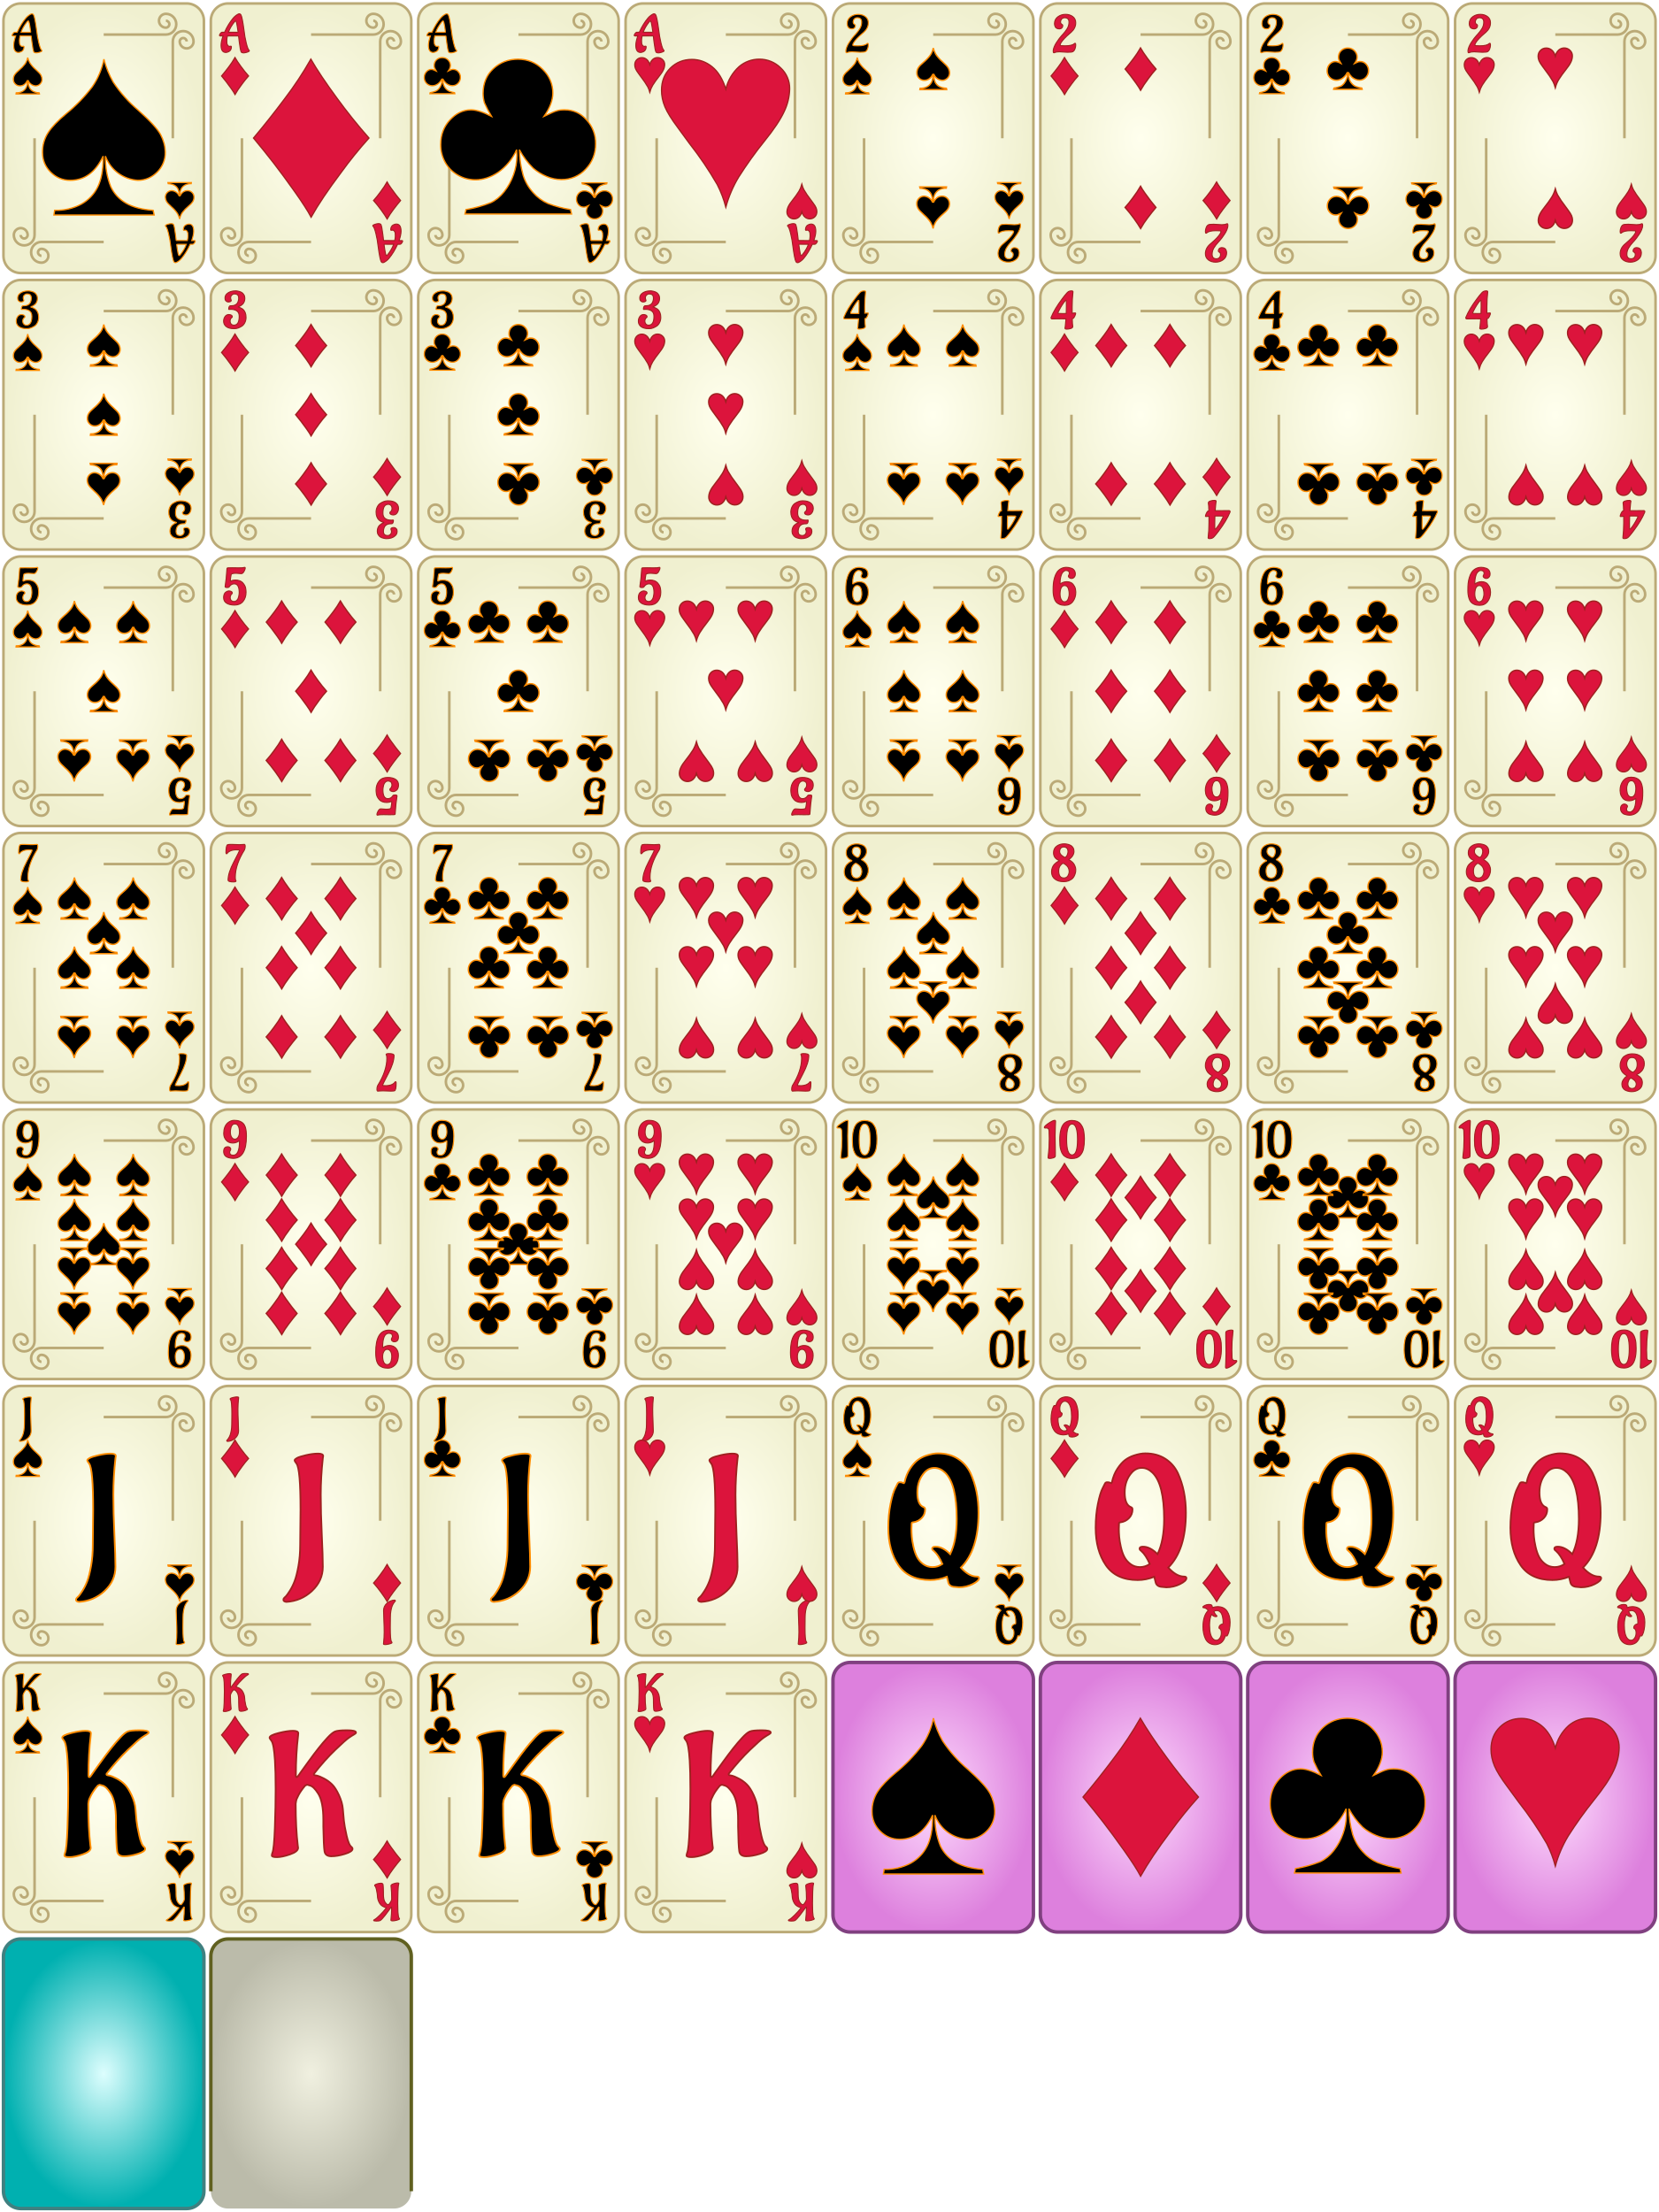
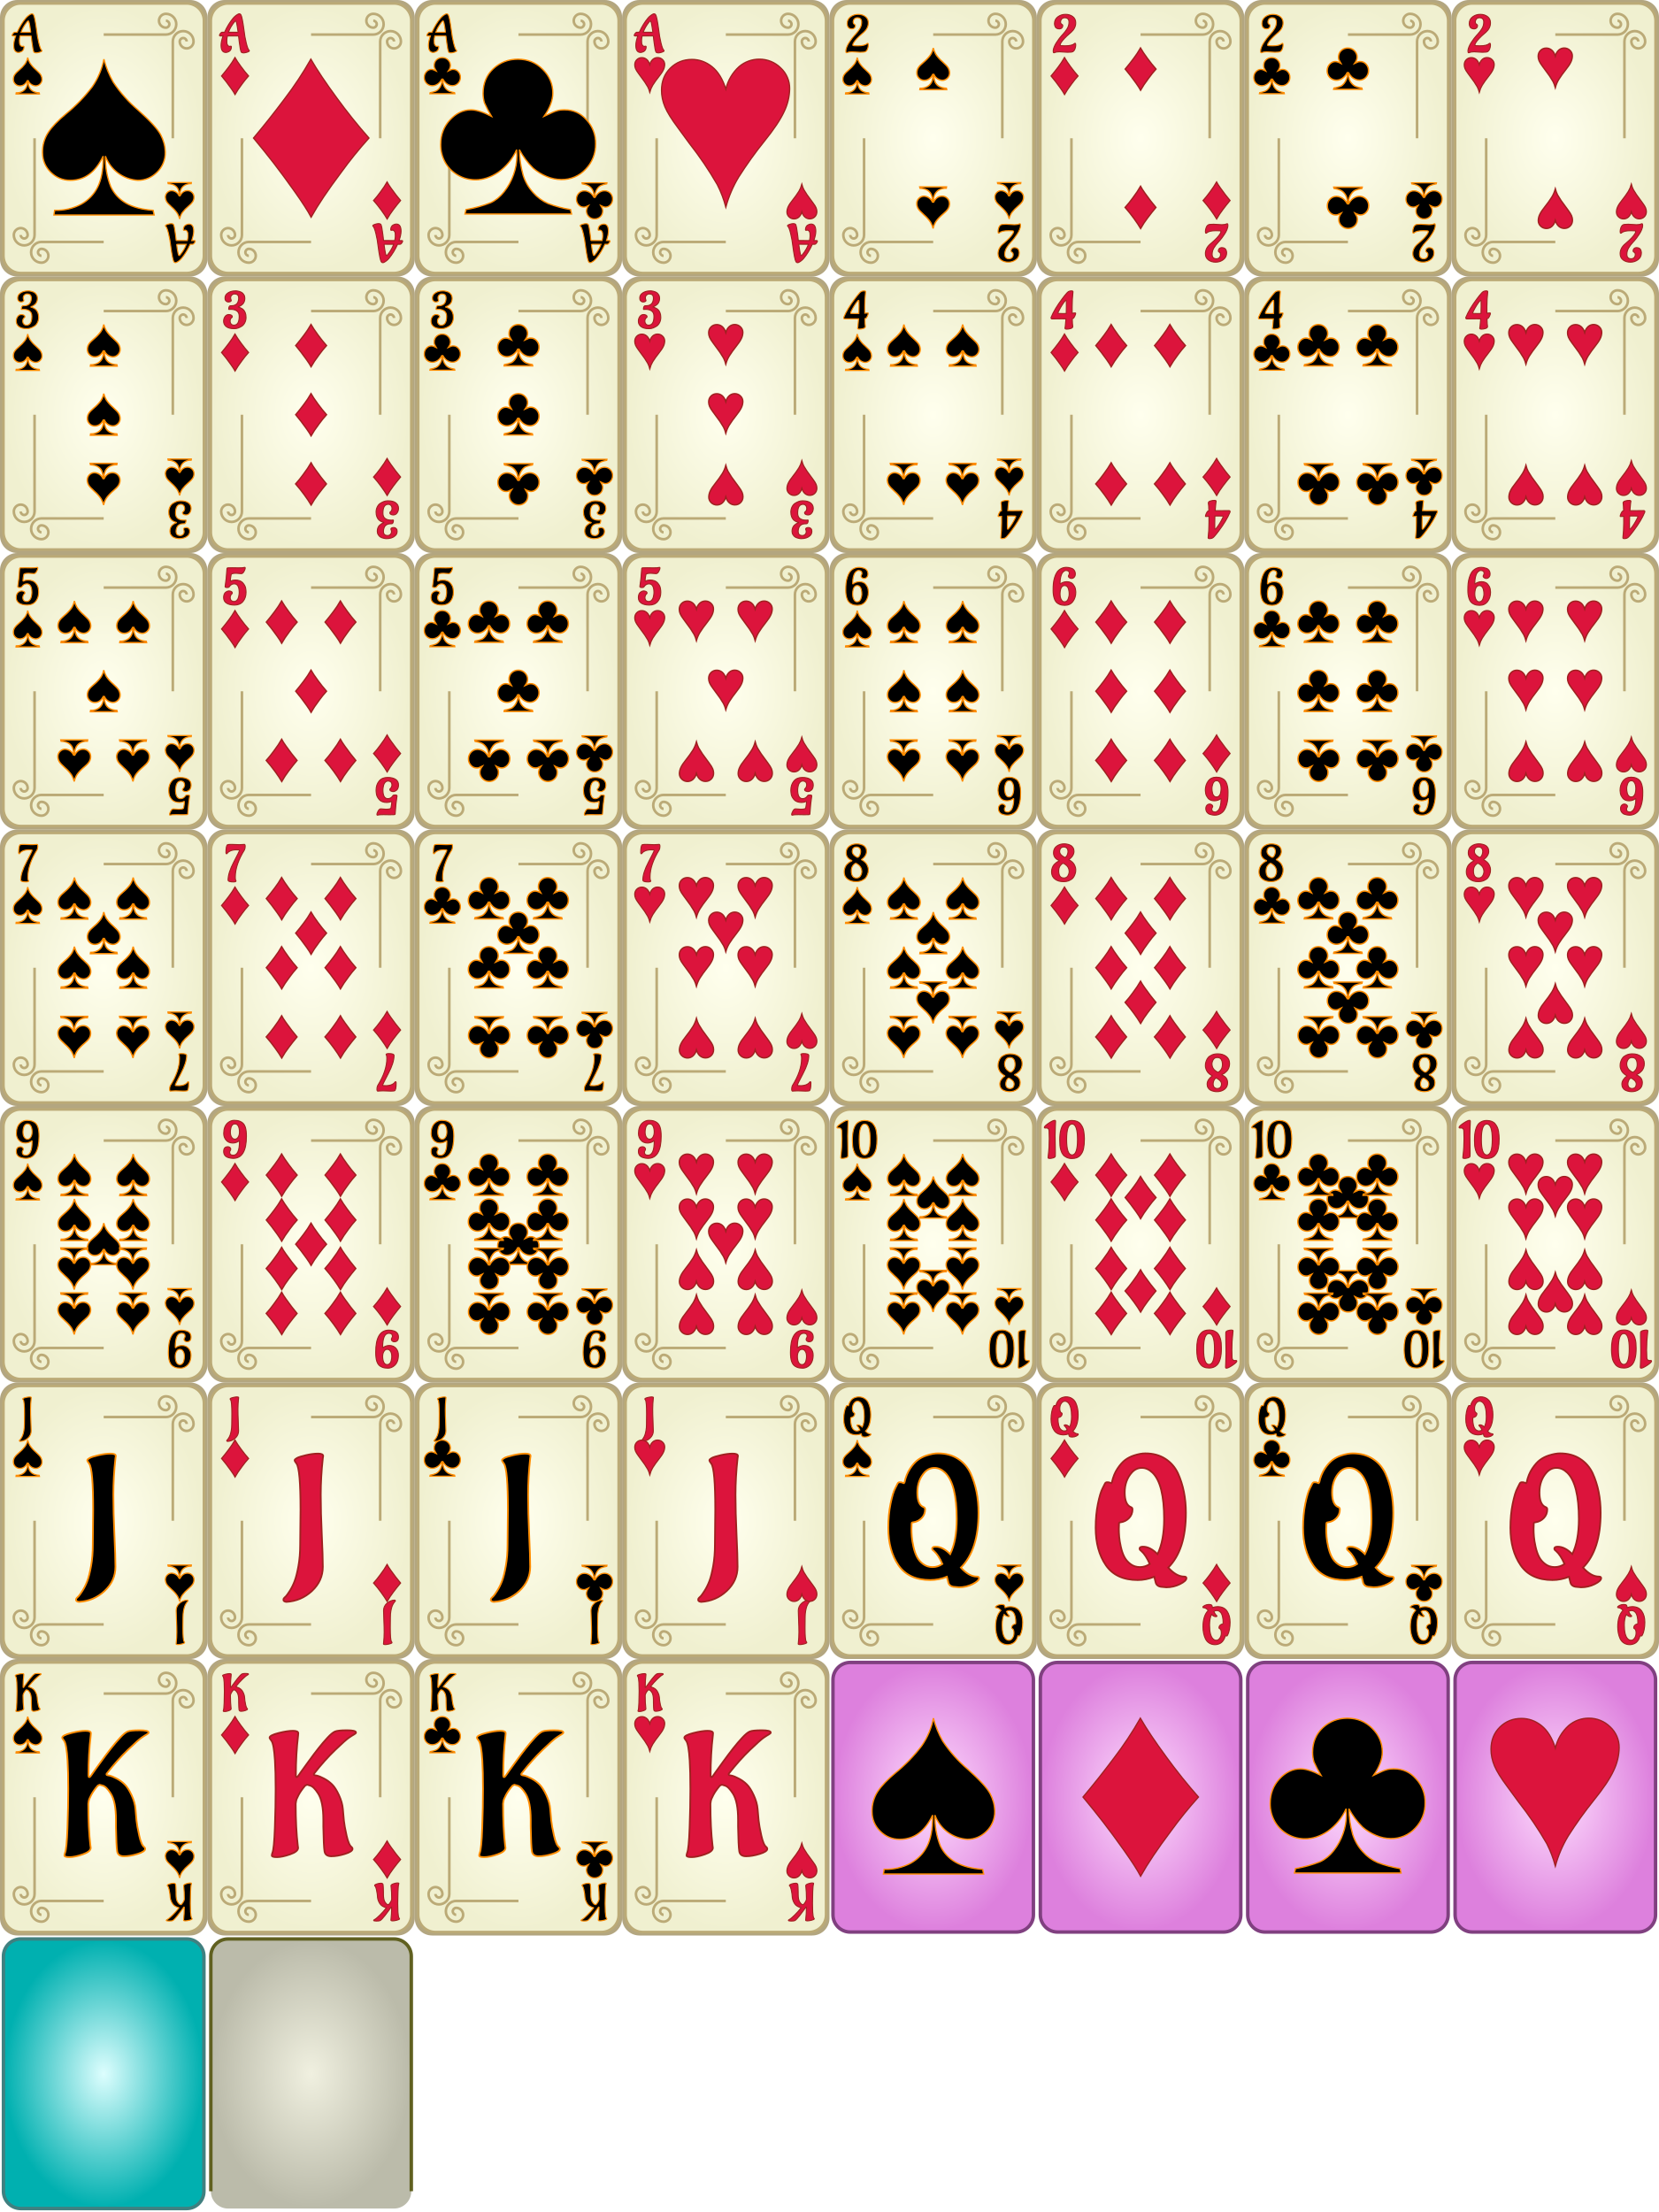
<svg xmlns="http://www.w3.org/2000/svg" width="480" height="640">
  <style>
    .club,.spade{fill:#000;stroke:#ff8c00}.diamond,.heart{fill:#dc143c;stroke:#a02020}.rank,.suit{transform:translate(8px,10px) scale(.15);stroke-width:2px}.suit{transform:translate(8px,22px) scale(.35)}.bottom{transform:rotate(180deg) translate(-60px,-80px)}.center-ace{transform:translate(30px,40px) scale(1.5);stroke-width:.5px}.center-jack{transform:translate(30px,40px) scale(.5);stroke-width:1px}.center-three,.center-two{stroke-width:2px}.center-two{transform:translate(30px,20px) scale(.4)}.center-three{transform:translate(30px,40px) scale(.4)}.center-six-left{transform:translate(21.5px,40px) scale(.4);stroke-width:2px}.center-six-right{transform:translate(38.5px,40px) scale(.4);stroke-width:2px}.center-seven,.center-ten{transform:translate(30px,30px) scale(.4);stroke-width:2px}.center-ten{transform:translate(30px,26.5px) scale(.4)}.four-left,.four-right{transform:translate(21.5px,20px) scale(.4);stroke-width:2px}.four-right{transform:translate(38.5px,20px) scale(.4)}.eight-left,.eight-right{transform:translate(21.5px,33px) scale(.4);stroke-width:2px}.eight-right{transform:translate(38.5px,33px) scale(.4)}
  </style>
  <defs>
    <g id="ranks">
      <path d="M19.81 62.802l2.2-.4q1 0 1 1.1 0 3.5-1.4 5.9-1.4 2.4-3.5 3.4-3.4 1.7-5.8 1.7-4.6 0-6.9-3.45-2.3-3.45-2.3-10.4t3.8-18.05h-5.8q-1.1 0-1.1-1.1t1.7-3.55q1.7-2.45 3.6-2.45h4.5q7.1-15.8 16.7-27.3 2.5-3 6.15-5.6 3.65-2.6 5.65-2.6 2 0 3 1.8 2.6 4.2 6.1 30.7 1.2 11.4 4.15 23.55t5.45 14.15q.6.4.6 1 0 1.5-4.25 2.8-4.25 1.3-6.5 1.3t-3.45-.55q-1.2-.55-1.5-1.15-1.8-3.9-3.6-18.6l-.6-4.7q-.4-4.7-.8-7.1l-.7-.5-20.9-.1q-1.2 5.1-1.2 8.9 0 3.8.25 5.55t1.65 3.75q1.4 2 3.8 2zm-2.5-27.3h.1q13.9 0 15.95.05 2.05.05 2.25-.15.2-.2.3-.5-1.7-12.3-2.7-16.75-1-4.45-2-4.45t-2.5 2q-7.9 9.9-11.4 19.8z" transform="translate(-30 -40)" id="rankA" />
      <path d="M27.874 73.112l-15.9-.9q-5.7 0-9.3 1.6-.7.3-1.2.3-1.3 0-1.3-3.35t1.9-8q1.9-4.65 4.6-8.65 5.7-8.7 9.9-13.2l1.9-2q5.5-5.9 8.85-11.6 3.35-5.7 3.35-12.4 0-6.3-4.9-8-1.1-.4-3.1-.45a9.387 9.387 0 00-.234-.003 8.683 8.683 0 00-3.566.753q-1.8.8-2.7 2-1.7 2.5-1.8 4.6-.2 3.6 1.6 4.8l.5.4q2.1.9 2.1 2.7v.1q0 2.7-1.6 4.25-1.6 1.55-3.2 1.75l-1.7.2q-3 0-5.05-1.1t-2.85-2.8q-1.5-3-1.5-6 0-8.5 6.45-13.3 6.45-4.8 14.75-4.8t14 4.3q5.7 4.3 5.7 12 0 10.4-8.9 18.3l-2 1.7q-13.4 11.4-17.6 18.6-1.5 2.5-1.5 4.2 0 1.1 1.95 1.35t7.55.25q14.1 0 18.3-4.6.5-.3 1-.3 1.2 0 1.2 3.4t-1.4 7.25q-1.4 3.85-4.1 5.45-1.9 1.2-10.2 1.2z" transform="translate(-22 -39)" id="rank2" />
      <path d="M10.704 35.848h-.2q-.7 0-.7-.5v-.2q.3-6.4 3.6-6.4h2q3.6 0 6.25-1.2t4.05-2.85q1.4-1.65 2.2-3.95 1.2-3.3 1.2-6.35t-.9-4.85q-.9-1.8-2.3-2.5-2.2-1.1-5-1.1t-5.1 2.1q-2.3 2.1-2.3 5.6 0 1.5.6 3t.6 1.8q0 1.5-1.7 2.25t-3.95.75q-2.25 0-3.95-1.5-1.7-1.5-2.05-2.95-.35-1.45-.35-2.95 0-4.9 3.4-8.2 6.1-5.8 17.2-5.8 2.3 0 5.75.85t5.75 2.2q2.3 1.35 4.2 4.35 1.9 3 1.9 6.85 0 3.85-1.25 6.8-1.25 2.95-3.05 4.65-3.8 3.5-6.7 4.2l-1.2.4q-.6.4-.6.75t.65.45q.65.1 1.6.35.95.25 3.45 1.5t4.4 3.15q1.9 1.9 3.45 5.55 1.55 3.65 1.55 9.2 0 5.55-2.4 10.2-2.4 4.65-5.9 6.75-7.1 4.4-12.6 4.6l-2.4.1q-9.5 0-14.7-3.95-5.2-3.95-5.2-10.45 0-5 2.75-8.9 2.75-3.9 7.35-3.9 2.5 0 4.55 1.1t2.05 3.2q0 1.1-.9 1.5-1.5.9-2.3 2.55-.8 1.65-.9 2.85l-.1 1.2q0 3.6 2 5.85 2 2.25 5.2 2.25 10.4 0 10.4-17.1 0-7.1-4.4-10.3-4.4-3.2-11.5-3.2h-1.2l-2.3.2z" transform="translate(-22 -39)" id="rank3" />
      <path d="M28.808 54.01l-8.6-.1-18 .2q-2.2 0-2.2-2l.2-1.1q6.4-15.8 21.5-35.9 4.8-6.5 8.9-11l1.3-1.3q2.6-2.7 7.7-2.7 2.7 0 2.7 1.6-1.6 14.1-1.6 28.7v12.7q1.3-.1 2.8-.2l2.3-.2h.9a.614.614 0 01.8.5q0 1.7-1.7 5.5t-3.5 4.6l-1.4.3q.2 11.3 1 15.2 0 2.6-3.95 3.8-3.95 1.2-7.5 1.2t-3.55-1.6q0-.2.6-4t1.3-14.2zm-14.7-10.4l8.3.2q4.4 0 6.9-.1.3-8.2.3-14.4l-.1-9.8q0-1.3-.7-1.3l-1.2.6q-3.1 3.4-6.55 8.9-3.45 5.5-5.35 9.4l-1.9 3.8q-.4.9-.4 1.8t.7.9z" transform="translate(-26 -39)" id="rank4" />
      <path d="M34.118 12.109l-9.9-.7q-9.3 0-9.7 2.5-1.4 6.6-1.6 11.7 0 1 .7 1 .2 0 .6-.2 3.6-1.9 8.3-1.9 4.7 0 8.45 1.4 3.75 1.4 5.85 3.8 2.1 2.4 3.55 4.85 1.45 2.45 2.05 5.45.8 4.8.8 8 0 10.6-5.75 17.65-5.75 7.05-16.35 7.05h-.3q-9.3 0-15.05-3.6t-5.75-10.9q0-3.5 1.05-6.1 1.05-2.6 2.55-3.8 3.1-2.5 5.6-2.7l1-.1q2.3 0 4.4 1.05 2.1 1.05 2.1 3.15 0 .8-1.1 1.65-1.1.85-1.9 2.5-.8 1.65-.9 2.75l-.2 1.2q0 2.7.9 4.55.9 1.85 2.3 2.45 2.3 1.1 3.9 1.1 3.5 0 5.85-2.35 2.35-2.35 3.25-5.95 1.3-5.6 1.3-8.7 0-17.1-9.6-17.1-5.9 0-9.5 5.4-.5 1.7-4.3 1.7t-3.8-1.6v-.4q2.2-12.9 3.6-34.8.3-.9 1.4-1.1 4.1-.2 9.2-.2l11.5.2q9.2 0 11.1-.8.4-.2.9-.2 1 0 1 1 0 2.8-2.35 6.95t-5.15 4.15z" transform="translate(-22 -39)" id="rank5" />
      <path d="M22.506 73.205q-5.8 0-10.05-1.8-4.25-1.8-6.6-4.55-2.35-2.75-3.65-6.95-2.2-6.8-2.2-15.15 0-8.35.55-13.75t2.3-11.3q1.75-5.9 4.5-10.1 2.75-4.2 7.55-6.9t11.1-2.7q4 0 9.4 1.8 3.2 1.1 5.3 4 2.1 2.9 2.1 7.2 0 2.8-1.2 4.7-2.3 3.7-6.2 3.7-2.2 0-4.05-1.4-1.85-1.4-1.85-2.75t.9-2.65q.9-1.3.9-3 0-5.6-6.5-5.6-.5 0-1.25.1t-2.75 1.45q-2 1.35-3.5 3.7t-2.75 7.55q-1.25 5.2-1.25 12.4.1.8.6.8.1 0 .5-.2 1.2-1.4 4.7-2.75t7.3-1.35q3.8 0 7 1.3t4.95 3.5q1.75 2.2 2.95 4.45 1.2 2.25 1.7 4.75.7 4.3.7 6 0 10.7-5.55 18.1-5.55 7.4-15.65 7.4zm7.35-30.85q-.75-3.15-2.75-5.2-2-2.05-4.95-2.05t-4.95 2.05q-2 2.05-2.8 5.15-1.1 4.9-1.1 8.4t.6 6.75q.6 3.25 2.7 6.15 2.1 2.9 5.1 2.9 3 0 4.85-1.75 1.85-1.75 2.75-4.45 1.7-5.1 1.7-8.1t-.2-4.85q-.2-1.85-.95-5z" transform="translate(-22 -39)" id="rank6" />
      <path d="M11.06.1l15.2.5q5.2 0 8.5-.4l1.1-.2q1.7 0 1.7 3.8t-1.3 6.7Q18.46 39 18.46 63.2q0 4.7.75 6 .75 1.3.75 1.4 0 1.8-5.5 1.8-9.8 0-9.8-3.7 0-13.8 10.95-34.6t10.95-22.4q0-.8-.8-1-3.4-.2-6.05-.2t-5.95.65q-3.3.65-5.2 1.65-3.8 1.9-4.8 3.4l-.5.7q-.7 1.2-1.5 1.2-1.2 0-1.2-1.8 0-15 3.4-15.7 2-.5 7.1-.5z" transform="translate(-18 -38)" id="rank7" />
      <path d="M12.92 33.908l1.4-.7q.6-.2.6-.6l-.5-.6q-10.6-4.4-10.6-14.8 0-8.2 6.05-12.7t14.45-4.5q3.6 0 7.2.95t5.9 2.35q2.3 1.4 4.05 4.25t1.75 7.05q0 4.2-2.6 8.3-2.6 4.1-6.6 6.7-.8.4-.8.65t.6.75q1.6.6 4.15 2.55 2.55 1.95 4.2 4 1.65 2.05 3.05 5.55t1.4 6.2q0 2.7-.2 4.5-.2 1.8-1.5 5.5t-3.6 6.45q-2.3 2.75-7.1 4.95t-11.4 2.2q-9.9 0-16.35-4.95-6.45-4.95-6.45-13.95 0-4.3 1.45-8.05 1.45-3.75 3.55-6.05 4.1-4.4 7.9-6zm21.1 19q-.5-8.5-7.5-13.2-3.2-2.2-3.95-2.2t-1.6.45q-.85.45-2.1 1.6-1.25 1.15-2.35 2.75-2.8 3.8-2.8 10.5 0 3.2 1 6.6 2.1 6.5 8.9 6.5 5.4 0 7.9-4.2t2.5-8.8zm-7-27.2q2.5-1.7 3.6-5.1 1.1-3.4 1.1-5.7 0-2.3-.75-4.25-.75-1.95-1.85-2.75-2.1-1.8-4.85-1.9a13.578 13.578 0 00-.493-.009 9.111 9.111 0 00-4.207.909q-1.95 1-2.75 2.6-1.3 2.6-1.3 5.1 0 4.4 4.3 7.95t6.2 3.55q.5 0 1-.4z" transform="translate(-25 -39)" id="rank8" />
      <path d="M18.44 67.314h.1q12.1 0 12.1-27.1-.1-.8-.6-.8-.1 0-.5.2-1.2 1.4-4.7 2.75t-7.1 1.35q-8.1 0-12.8-5.45-4.7-5.45-4.7-12.95 0-13.6 7.7-20.4 5.8-4.9 12.35-4.9t10.85 1.7q4.3 1.7 6.75 4.35 2.45 2.65 3.85 6.85 2.2 6.7 2.2 17.7 0 42.7-25.5 42.7-4.3 0-9-1.4-9.3-2.8-9.3-11.9 0-9.1 8.2-9.1 2.1 0 3.75 1.45t1.65 2.95q0 1.5-1.05 3.2-1.05 1.7-1.05 2.7 0 6.1 6.8 6.1zm-4.8-38.75q.7 2.95 2.8 5.35 2.1 2.4 5.35 2.4 3.25 0 5.35-2.6 3.5-4.2 3.5-11.5 0-3.4-.9-7.4-2-8-8-8-2.9 0-4.9 2.05-2 2.05-2.7 5.15-1.2 4.8-1.2 8.2 0 3.4.7 6.35z" transform="translate(-22 -39)" id="rank9" />
      <path d="M68.9 67.85q-2.5 2.75-6.4 4.25-3.9 1.5-9.45 1.5-5.55 0-10.05-2.15-4.5-2.15-6.95-5.4-2.45-3.25-3.95-8.15t-1.9-9.3q-.4-4.4-.4-10.35 0-5.95.5-10.95.5-5 2-10.25t4.05-8.75q2.55-3.5 6.95-5.75T53.35.3Q59 .3 63.1 2t6.6 4.85q2.5 3.15 4.1 6.55 1.6 3.4 2.3 8 1.2 7.8 1.2 13.95 0 6.15-.35 10.15t-1.2 8.45q-.85 4.45-2.6 7.8-1.75 3.35-4.25 6.1zM20.8 29.8l.5 32.9q0 4.8-.1 6.1-.1 2.4-4 3.55t-6.9 1.15q-3 0-3-1.5a87.278 87.278 0 01.5-5.4q1.8-14.4 1.8-31.5l-.4-15.3q-.6-5.2-5.5-5.2l-2 .2Q0 14.8 0 13.7q0-2.5 8.35-8.1T20.1 0q1.6 0 1.6 2.05t-.45 10.65q-.45 8.6-.45 17.1zm43.3 7.15Q64.1 7.1 53.55 7.1T43 36.95Q43 66.8 53.55 66.8T64.1 36.95z" transform="translate(-39 -39)" id="rankT" />
      <path d="M9.702 52.948l.2-20.2q0-23.7-2.3-26.8-1.1-1.4-1.1-1.95t1.35-1.3q1.35-.75 5.25-1.65 3.9-.9 6.9-.9 3 0 3 1.4l-.2 1.3q-1.2 10.8-1.2 21.1t.6 23q.6 12.7.6 18.7 0 8.1-6.25 13.95t-14.85 6.35q-1.7-.2-1.7-1.2 0-.7.45-1.1.45-.4 1.05-1 .6-.6 2.2-3.1t2.8-5.65q1.2-3.15 2.2-8.75 1-5.6 1-12.2z" transform="translate(-16 -39)" id="rankJ" />
      <path d="M9.029 17.307l.4-.6q1-4.6 3.25-7.95 2.25-3.35 4.5-5t5.05-2.55q3.7-1.2 6.5-1.2 6.7 0 11.55 3.1 4.85 3.1 7.35 8.4 4.6 10.1 4.6 22.9 0 21.5-10.2 31.7 4.7 5.2 9.2 5.2 1.3 0 1.3.9 0 1.6-3.7 3.45t-7.9 1.85l-3.2-.3q-1.3-.2-2.1-.95t-1-2.05l-.7-2.8q-4.7 1.9-9.6 1.9-12.5 0-18.4-8.55-5.9-8.55-5.9-21.65 0-7.6 1.3-13.95t2.7-8.95l1.3-2.6q.4-.9 1.3-.9t1.35.15q.45.15.7.3.25.15.35.15zm17.5 39.3l-.8-.7q-.3-.4-.3-.8 0-1.1 2-1.1 4.1 0 8.4 4.3 3.8-7.8 3.8-20.3 0-20.2-6.7-26.8-2.9-2.8-6.2-2.8-3.3 0-5.7 2.6-4.2 4.6-4.2 11.65 0 7.05 3.6 8.45.9.3.9 1.3 0 3-2 5.05t-4.9 2.45q-.9 0-.9.7-.1 1.1-.1 3.15t.2 4.5q.2 2.45.95 5.8.75 3.35 2 5.8 1.25 2.45 3.6 4.2t5.45 1.75q3.1 0 5.7-1.8-2.3-5.2-4.8-7.4z" transform="translate(-26 -39)" id="rankQ" />
      <path d="M31.1 56.049v-4q0-10.5-3-15.2-2.6-4.1-4.7-4.6-1.6-.5-1.7-.5l-1.1.5q-2.4 2.8-3.8 5.4-1.4 2.6-1.5 3.8l-.2 1.3q0 14.1 1.2 24.1.2 1.2.2 1.4 0 2.2-4.65 3.8-4.65 1.6-7.6 1.6-2.95 0-2.95-.9 0-.6.3-1.5 1-2.2 1.45-14.55.45-12.35.45-22.5t-.4-16.45q-.6-9.5-2-11.4-1.1-1.4-1.1-1.8 0-1.4 5.15-2.7 5.15-1.3 8.3-1.3 3.15 0 3.15 1.4l-.1 1.3q-1.3 10.8-1.3 23.1 0 1 .45 1t1.05-.9q.6-.9 1.75-2.5t4.2-5.8q3.05-4.2 5.65-7.5 2.6-3.3 5.25-6.15 2.65-2.85 4.35-3.55 1.7-.7 6.9-.7t5.2 1.3q0 .5-1.1 1.1-1.1.6-3 1.9-1.9 1.3-7.95 7.1-6.05 5.8-12.15 13.6-.2.2-.2.55 0 .35.55.45.55.1 1.55.3 1 .2 3.65 1.55t4.75 3.4q2.1 2.05 4.05 6.3 1.95 4.25 2.25 8 .3 3.75.6 6.75t1.55 8.6q1.25 5.6 2.95 6.7.5.4.5 1 0 1.6-4.4 2.95t-7.85 1.35q-3.45 0-3.95-2.8-.5-3-.7-14.3z" transform="translate(-24 -39)" id="rankK" />
    </g>
    <g id="suits">
      <path d="M22.119 0q3.516 6.104 9.985 14.917A212.191 212.191 0 0044.531 30.42 161.303 161.303 0 0033.74 43.774q-7.47 9.937-11.523 17.164-1.807-3.467-6.323-9.839-4.517-6.372-8.13-11.036Q4.15 35.4 0 30.42a331.124 331.124 0 0011.987-15.112A134.449 134.449 0 0022.119 0z" transform="matrix(.5 0 0 .5 -11.1 -15.25)" id="suitD" />
      <path d="M50.102 58.011l.391 1.709H9.38l.39-1.709a47.785 47.785 0 009.497-2.637q2.906-1.318 5.225-4.248a22.815 22.815 0 003.613-6.568 21.788 21.788 0 001.294-7.348l-.098-2.295a20.881 20.881 0 01-7.128 8.74q-4.346 2.881-8.692 2.881-3.76 0-6.909-1.855-3.149-1.856-4.858-4.932a13.836 13.836 0 01-1.709-6.836q0-5.615 3.564-9.473 3.565-3.857 8.106-3.906 3.027 0 7.91 2.49a48.144 48.144 0 01-2.686-5.127 12.787 12.787 0 01-.537-3.662q0-5.908 3.955-9.57T29.79.003q5.664 0 9.57 3.906 3.906 3.906 3.906 9.131 0 4.199-3.369 8.984 4.102-1.953 4.883-2.099 1.074-.391 2.979-.391 5.126 0 8.447 3.809a12.988 12.988 0 013.564 9.375 13.606 13.606 0 01-3.808 9.692 12.504 12.504 0 01-9.473 4.028 14.589 14.589 0 01-5.615-1.196q-2.881-1.196-5.2-3.198a28.936 28.936 0 01-5.298-7.129 38.353 38.353 0 001.44 9.888 17.949 17.949 0 003.858 6.665 16.329 16.329 0 005.761 4.223 44.247 44.247 0 008.667 2.32z" transform="matrix(.5 0 0 .5 -15 -15.25)" id="suitC" />
      <path d="M10.7 32.423l-4.394-6.006q-3.662-4.883-4.981-8.033Q.007 15.235.007 12.012q0-5.224 3.393-8.569Q6.794.098 11.726.098q4.248 0 7.739 2.784 3.491 2.783 5.347 8.642a16.854 16.854 0 015.127-8.667A11.9 11.9 0 0137.702.001a11.545 11.545 0 018.228 3.32 10.76 10.76 0 013.491 8.105 21.044 21.044 0 01-2.148 8.838q-2.149 4.639-7.569 11.328a153.892 153.892 0 00-9.985 13.941 45.872 45.872 0 00-4.907 11.499 43.495 43.495 0 00-3.296-8.643A134.149 134.149 0 0010.7 32.423z" transform="matrix(.5 0 0 .5 -12.4 -15.25)" id="suitH" />
      <path d="M42.678 58.301l.391 1.806H4.397l.293-1.806a20.59 20.59 0 0010.254-2.368q4.199-2.369 6.323-6.568 2.124-4.199 2.124-11.279v-.684q-4.394 9.327-12.695 9.327-4.346 0-7.52-3.125Q.003 40.479.003 35.986a13.682 13.682 0 012.172-7.666Q4.348 25 9.182 20.996a61.076 61.076 0 0010.01-10.351A28.006 28.006 0 0023.684 0a36.261 36.261 0 003.565 8.813 52.216 52.216 0 009.716 10.914q6.885 6.152 8.594 9.375 1.709 3.222 1.807 6.689a10.515 10.515 0 01-3.174 7.813q-3.174 3.125-7.422 3.125a14.285 14.285 0 01-12.5-9.327 29.748 29.748 0 002.075 11.817q1.929 4.052 5.909 6.347 3.979 2.295 10.424 2.735z" transform="matrix(.5 0 0 .5 -11.8 -15.25)" id="suitS" />
    </g>
    <g id="cards">
      <g id="background">
        <radialGradient id="bgCardGradient">
          <stop offset="0%" stop-color="#ffe" />
          <stop offset="99%" stop-color="#f0f0d0" />
        </radialGradient>
        <radialGradient id="bgCellGradient">
          <stop offset="0%" stop-color="#ddfefe" />
          <stop offset="99%" stop-color="#00b0b0" />
        </radialGradient>
        <radialGradient id="bgBaseGradient">
          <stop offset="0%" stop-color="#feddfe" />
          <stop offset="99%" stop-color="#dd80dd" />
        </radialGradient>
        <radialGradient id="bgPileGradient">
          <stop offset="0%" stop-color="#f0f0e0" />
          <stop offset="99%" stop-color="#bba" />
        </radialGradient>
        <g id="bgCard" stroke-width=".75" stroke="#ba7">
+           <rect x="0" y="0" width="60" height="80" rx="5" fill="#985" fill-opacity="0.75" stroke="none" />
          <rect x="1" y="1" width="58" height="78" rx="5" fill="url(#bgCardGradient)" />
          <path d="M30 10h18a3 3 180 100-6 2 2 180 100 4 1 1 180 100-2m2 34V12a3 3 180 016 0 2 2 180 11-4 0 1 1 180 012 0" id="bgLine" fill="none" />
          <use href="#bgLine" transform="rotate(180 30 40)" />
        </g>
        <rect x="1" y="1" width="58" height="78" rx="5" fill="url(#bgCellGradient)" stroke="#408080" id="bgCell" />
        <rect x="1" y="1" width="58" height="78" rx="5" fill="url(#bgBaseGradient)" stroke="#804080" id="bgBase" />
        <g id="bgPile">
          <rect x="1" y="1" width="58" height="78" rx="5" fill="url(#bgPileGradient)" />
          <path d="M1 74V6a5 5 90 015-5h48a5 5 90 015 5v68" stroke="#606020" fill="none" />
        </g>
      </g>
      <g id="cardAC">
        <use href="#bgCard" />
        <use href="#suitC" class="center-ace" />
        <g id="cardACTop">
          <use href="#rankA" class="rank" />
          <use href="#suitC" class="suit" />
        </g>
        <use href="#cardACTop" class="bottom" />
      </g>
      <g id="cardAD">
        <use href="#bgCard" />
        <use href="#suitD" class="center-ace" />
        <g id="cardADTop">
          <use href="#rankA" class="rank" />
          <use href="#suitD" class="suit" />
        </g>
        <use href="#cardADTop" class="bottom" />
      </g>
      <g id="cardAH">
        <use href="#bgCard" />
        <use href="#suitH" class="center-ace" />
        <g id="cardAHTop">
          <use href="#rankA" class="rank" />
          <use href="#suitH" class="suit" />
        </g>
        <use href="#cardAHTop" class="bottom" />
      </g>
      <g id="cardAS">
        <use href="#bgCard" />
        <use href="#suitS" class="center-ace" />
        <g id="cardASTop">
          <use href="#rankA" class="rank" />
          <use href="#suitS" class="suit" />
        </g>
        <use href="#cardASTop" class="bottom" />
      </g>
      <g id="card2C">
        <use href="#bgCard" />
        <g id="card2CTop">
          <use href="#suitC" class="center-two" />
          <use href="#rank2" class="rank" />
          <use href="#suitC" class="suit" />
        </g>
        <use href="#card2CTop" class="bottom" />
      </g>
      <g id="card2D">
        <use href="#bgCard" />
        <g id="card2DTop">
          <use href="#suitD" class="center-two" />
          <use href="#rank2" class="rank" />
          <use href="#suitD" class="suit" />
        </g>
        <use href="#card2DTop" class="bottom" />
      </g>
      <g id="card2S">
        <use href="#bgCard" />
        <g id="card2STop">
          <use href="#suitS" class="center-two" />
          <use href="#rank2" class="rank" />
          <use href="#suitS" class="suit" />
        </g>
        <use href="#card2STop" class="bottom" />
      </g>
      <g id="card2H">
        <use href="#bgCard" />
        <g id="card2HTop">
          <use href="#suitH" class="center-two" />
          <use href="#rank2" class="rank" />
          <use href="#suitH" class="suit" />
        </g>
        <use href="#card2HTop" class="bottom" />
      </g>
      <g id="card3C">
        <use href="#bgCard" />
        <use href="#suitC" class="center-three" />
        <g id="card3CTop">
          <use href="#suitC" class="center-two" />
          <use href="#rank3" class="rank" />
          <use href="#suitC" class="suit" />
        </g>
        <use href="#card3CTop" class="bottom" />
      </g>
      <g id="card3D">
        <use href="#bgCard" />
        <use href="#suitD" class="center-three" />
        <g id="card3DTop">
          <use href="#suitD" class="center-two" />
          <use href="#rank3" class="rank" />
          <use href="#suitD" class="suit" />
        </g>
        <use href="#card3DTop" class="bottom" />
      </g>
      <g id="card3S">
        <use href="#bgCard" />
        <use href="#suitS" class="center-three" />
        <g id="card3STop">
          <use href="#suitS" class="center-two" />
          <use href="#rank3" class="rank" />
          <use href="#suitS" class="suit" />
        </g>
        <use href="#card3STop" class="bottom" />
      </g>
      <g id="card3H">
        <use href="#bgCard" />
        <use href="#suitH" class="center-three" />
        <g id="card3HTop">
          <use href="#suitH" class="center-two" />
          <use href="#rank3" class="rank" />
          <use href="#suitH" class="suit" />
        </g>
        <use href="#card3HTop" class="bottom" />
      </g>
      <g id="card4C">
        <use href="#bgCard" />
        <g id="card4CTop">
          <use href="#suitC" class="four-left" />
          <use href="#suitC" class="four-right" />
          <use href="#rank4" class="rank" />
          <use href="#suitC" class="suit" />
        </g>
        <use href="#card4CTop" class="bottom" />
      </g>
      <g id="card4D">
        <use href="#bgCard" />
        <g id="card4DTop">
          <use href="#suitD" class="four-left" />
          <use href="#suitD" class="four-right" />
          <use href="#rank4" class="rank" />
          <use href="#suitD" class="suit" />
        </g>
        <use href="#card4DTop" class="bottom" />
      </g>
      <g id="card4S">
        <use href="#bgCard" />
        <g id="card4STop">
          <use href="#suitS" class="four-left" />
          <use href="#suitS" class="four-right" />
          <use href="#rank4" class="rank" />
          <use href="#suitS" class="suit" />
        </g>
        <use href="#card4STop" class="bottom" />
      </g>
      <g id="card4H">
        <use href="#bgCard" />
        <g id="card4HTop">
          <use href="#suitH" class="four-left" />
          <use href="#suitH" class="four-right" />
          <use href="#rank4" class="rank" />
          <use href="#suitH" class="suit" />
        </g>
        <use href="#card4HTop" class="bottom" />
      </g>
      <g id="card5C">
        <use href="#bgCard" />
        <use href="#suitC" class="center-three" />
        <g id="card5CTop">
          <use href="#suitC" class="four-left" />
          <use href="#suitC" class="four-right" />
          <use href="#rank5" class="rank" />
          <use href="#suitC" class="suit" />
        </g>
        <use href="#card5CTop" class="bottom" />
      </g>
      <g id="card5D">
        <use href="#bgCard" />
        <use href="#suitD" class="center-three" />
        <g id="card5DTop">
          <use href="#suitD" class="four-left" />
          <use href="#suitD" class="four-right" />
          <use href="#rank5" class="rank" />
          <use href="#suitD" class="suit" />
        </g>
        <use href="#card5DTop" class="bottom" />
      </g>
      <g id="card5S">
        <use href="#bgCard" />
        <use href="#suitS" class="center-three" />
        <g id="card5STop">
          <use href="#suitS" class="four-left" />
          <use href="#suitS" class="four-right" />
          <use href="#rank5" class="rank" />
          <use href="#suitS" class="suit" />
        </g>
        <use href="#card5STop" class="bottom" />
      </g>
      <g id="card5H">
        <use href="#bgCard" />
        <use href="#suitH" class="center-three" />
        <g id="card5HTop">
          <use href="#suitH" class="four-left" />
          <use href="#suitH" class="four-right" />
          <use href="#rank5" class="rank" />
          <use href="#suitH" class="suit" />
        </g>
        <use href="#card5HTop" class="bottom" />
      </g>
      <g id="card6C">
        <use href="#bgCard" />
        <use href="#suitC" class="center-six-left" />
        <use href="#suitC" class="center-six-right" />
        <g id="card6CTop">
          <use href="#suitC" class="four-left" />
          <use href="#suitC" class="four-right" />
          <use href="#rank6" class="rank" />
          <use href="#suitC" class="suit" />
        </g>
        <use href="#card6CTop" class="bottom" />
      </g>
      <g id="card6D">
        <use href="#bgCard" />
        <use href="#suitD" class="center-six-left" />
        <use href="#suitD" class="center-six-right" />
        <g id="card6DTop">
          <use href="#suitD" class="four-left" />
          <use href="#suitD" class="four-right" />
          <use href="#rank6" class="rank" />
          <use href="#suitD" class="suit" />
        </g>
        <use href="#card6DTop" class="bottom" />
      </g>
      <g id="card6S">
        <use href="#bgCard" />
        <use href="#suitS" class="center-six-left" />
        <use href="#suitS" class="center-six-right" />
        <g id="card6STop">
          <use href="#suitS" class="four-left" />
          <use href="#suitS" class="four-right" />
          <use href="#rank6" class="rank" />
          <use href="#suitS" class="suit" />
        </g>
        <use href="#card6STop" class="bottom" />
      </g>
      <g id="card6H">
        <use href="#bgCard" />
        <use href="#suitH" class="center-six-left" />
        <use href="#suitH" class="center-six-right" />
        <g id="card6HTop">
          <use href="#suitH" class="four-left" />
          <use href="#suitH" class="four-right" />
          <use href="#rank6" class="rank" />
          <use href="#suitH" class="suit" />
        </g>
        <use href="#card6HTop" class="bottom" />
      </g>
      <g id="card7C">
        <use href="#bgCard" />
        <use href="#suitC" class="center-six-left" />
        <use href="#suitC" class="center-six-right" />
        <use href="#suitC" class="center-seven" />
        <g id="card7CTop">
          <use href="#suitC" class="four-left" />
          <use href="#suitC" class="four-right" />
          <use href="#rank7" class="rank" />
          <use href="#suitC" class="suit" />
        </g>
        <use href="#card7CTop" class="bottom" />
      </g>
      <g id="card7D">
        <use href="#bgCard" />
        <use href="#suitD" class="center-six-left" />
        <use href="#suitD" class="center-six-right" />
        <use href="#suitD" class="center-seven" />
        <g id="card7DTop">
          <use href="#suitD" class="four-left" />
          <use href="#suitD" class="four-right" />
          <use href="#rank7" class="rank" />
          <use href="#suitD" class="suit" />
        </g>
        <use href="#card7DTop" class="bottom" />
      </g>
      <g id="card7S">
        <use href="#bgCard" />
        <use href="#suitS" class="center-six-left" />
        <use href="#suitS" class="center-six-right" />
        <use href="#suitS" class="center-seven" />
        <g id="card7STop">
          <use href="#suitS" class="four-left" />
          <use href="#suitS" class="four-right" />
          <use href="#rank7" class="rank" />
          <use href="#suitS" class="suit" />
        </g>
        <use href="#card7STop" class="bottom" />
      </g>
      <g id="card7H">
        <use href="#bgCard" />
        <use href="#suitH" class="center-six-left" />
        <use href="#suitH" class="center-six-right" />
        <use href="#suitH" class="center-seven" />
        <g id="card7HTop">
          <use href="#suitH" class="four-left" />
          <use href="#suitH" class="four-right" />
          <use href="#rank7" class="rank" />
          <use href="#suitH" class="suit" />
        </g>
        <use href="#card7HTop" class="bottom" />
      </g>
      <g id="card8C">
        <use href="#bgCard" />
        <use href="#suitC" class="center-six-left" />
        <use href="#suitC" class="center-six-right" />
        <g id="card8CTop">
          <use href="#suitC" class="center-seven" />
          <use href="#suitC" class="four-left" />
          <use href="#suitC" class="four-right" />
          <use href="#rank8" class="rank" />
          <use href="#suitC" class="suit" />
        </g>
        <use href="#card8CTop" class="bottom" />
      </g>
      <g id="card8D">
        <use href="#bgCard" />
        <use href="#suitD" class="center-six-left" />
        <use href="#suitD" class="center-six-right" />
        <g id="card8DTop">
          <use href="#suitD" class="center-seven" />
          <use href="#suitD" class="four-left" />
          <use href="#suitD" class="four-right" />
          <use href="#rank8" class="rank" />
          <use href="#suitD" class="suit" />
        </g>
        <use href="#card8DTop" class="bottom" />
      </g>
      <g id="card8S">
        <use href="#bgCard" />
        <use href="#suitS" class="center-six-left" />
        <use href="#suitS" class="center-six-right" />
        <g id="card8STop">
          <use href="#suitS" class="center-seven" />
          <use href="#suitS" class="four-left" />
          <use href="#suitS" class="four-right" />
          <use href="#rank8" class="rank" />
          <use href="#suitS" class="suit" />
        </g>
        <use href="#card8STop" class="bottom" />
      </g>
      <g id="card8H">
        <use href="#bgCard" />
        <use href="#suitH" class="center-six-left" />
        <use href="#suitH" class="center-six-right" />
        <g id="card8HTop">
          <use href="#suitH" class="center-seven" />
          <use href="#suitH" class="four-left" />
          <use href="#suitH" class="four-right" />
          <use href="#rank8" class="rank" />
          <use href="#suitH" class="suit" />
        </g>
        <use href="#card8HTop" class="bottom" />
      </g>
      <g id="card9C">
        <use href="#bgCard" />
        <use href="#suitC" class="center-three" />
        <g id="card9CTop">
          <use href="#suitC" class="four-left" />
          <use href="#suitC" class="four-right" />
          <use href="#suitC" class="eight-left" />
          <use href="#suitC" class="eight-right" />
          <use href="#rank9" class="rank" />
          <use href="#suitC" class="suit" />
        </g>
        <use href="#card9CTop" class="bottom" />
      </g>
      <g id="card9D">
        <use href="#bgCard" />
        <use href="#suitD" class="center-three" />
        <g id="card9DTop">
          <use href="#suitD" class="four-left" />
          <use href="#suitD" class="four-right" />
          <use href="#suitD" class="eight-left" />
          <use href="#suitD" class="eight-right" />
          <use href="#rank9" class="rank" />
          <use href="#suitD" class="suit" />
        </g>
        <use href="#card9DTop" class="bottom" />
      </g>
      <g id="card9S">
        <use href="#bgCard" />
        <use href="#suitS" class="center-three" />
        <g id="card9STop">
          <use href="#suitS" class="four-left" />
          <use href="#suitS" class="four-right" />
          <use href="#suitS" class="eight-left" />
          <use href="#suitS" class="eight-right" />
          <use href="#rank9" class="rank" />
          <use href="#suitS" class="suit" />
        </g>
        <use href="#card9STop" class="bottom" />
      </g>
      <g id="card9H">
        <use href="#bgCard" />
        <use href="#suitH" class="center-three" />
        <g id="card9HTop">
          <use href="#suitH" class="four-left" />
          <use href="#suitH" class="four-right" />
          <use href="#suitH" class="eight-left" />
          <use href="#suitH" class="eight-right" />
          <use href="#rank9" class="rank" />
          <use href="#suitH" class="suit" />
        </g>
        <use href="#card9HTop" class="bottom" />
      </g>
      <g id="cardTC">
        <use href="#bgCard" />
        <g id="cardTCTop">
          <use href="#suitC" class="center-ten" />
          <use href="#suitC" class="four-left" />
          <use href="#suitC" class="four-right" />
          <use href="#suitC" class="eight-left" />
          <use href="#suitC" class="eight-right" />
          <use href="#rankT" class="rank" />
          <use href="#suitC" class="suit" />
        </g>
        <use href="#cardTCTop" class="bottom" />
      </g>
      <g id="cardTD">
        <use href="#bgCard" />
        <g id="cardTDTop">
          <use href="#suitD" class="center-ten" />
          <use href="#suitD" class="four-left" />
          <use href="#suitD" class="four-right" />
          <use href="#suitD" class="eight-left" />
          <use href="#suitD" class="eight-right" />
          <use href="#rankT" class="rank" />
          <use href="#suitD" class="suit" />
        </g>
        <use href="#cardTDTop" class="bottom" />
      </g>
      <g id="cardTS">
        <use href="#bgCard" />
        <g id="cardTSTop">
          <use href="#suitS" class="center-ten" />
          <use href="#suitS" class="four-left" />
          <use href="#suitS" class="four-right" />
          <use href="#suitS" class="eight-left" />
          <use href="#suitS" class="eight-right" />
          <use href="#rankT" class="rank" />
          <use href="#suitS" class="suit" />
        </g>
        <use href="#cardTSTop" class="bottom" />
      </g>
      <g id="cardTH">
        <use href="#bgCard" />
        <g id="cardTHTop">
          <use href="#suitH" class="center-ten" />
          <use href="#suitH" class="four-left" />
          <use href="#suitH" class="four-right" />
          <use href="#suitH" class="eight-left" />
          <use href="#suitH" class="eight-right" />
          <use href="#rankT" class="rank" />
          <use href="#suitH" class="suit" />
        </g>
        <use href="#cardTHTop" class="bottom" />
      </g>
      <g id="cardJC">
        <use href="#bgCard" />
        <use href="#rankJ" class="center-jack" />
        <g id="cardJCTop">
          <use href="#rankJ" class="rank" />
          <use href="#suitC" class="suit" />
        </g>
        <use href="#cardJCTop" class="bottom" />
      </g>
      <g id="cardJD">
        <use href="#bgCard" />
        <use href="#rankJ" class="center-jack" />
        <g id="cardJDTop">
          <use href="#rankJ" class="rank" />
          <use href="#suitD" class="suit" />
        </g>
        <use href="#cardJDTop" class="bottom" />
      </g>
      <g id="cardJS">
        <use href="#bgCard" />
        <use href="#rankJ" class="center-jack" />
        <g id="cardJSTop">
          <use href="#rankJ" class="rank" />
          <use href="#suitS" class="suit" />
        </g>
        <use href="#cardJSTop" class="bottom" />
      </g>
      <g id="cardJH">
        <use href="#bgCard" />
        <use href="#rankJ" class="center-jack" />
        <g id="cardJHTop">
          <use href="#rankJ" class="rank" />
          <use href="#suitH" class="suit" />
        </g>
        <use href="#cardJHTop" class="bottom" />
      </g>
      <g id="cardQC">
        <use href="#bgCard" />
        <use href="#rankQ" class="center-jack" />
        <g id="cardQCTop">
          <use href="#rankQ" class="rank" />
          <use href="#suitC" class="suit" />
        </g>
        <use href="#cardQCTop" class="bottom" />
      </g>
      <g id="cardQD">
        <use href="#bgCard" />
        <use href="#rankQ" class="center-jack" />
        <g id="cardQDTop">
          <use href="#rankQ" class="rank" />
          <use href="#suitD" class="suit" />
        </g>
        <use href="#cardQDTop" class="bottom" />
      </g>
      <g id="cardQS">
        <use href="#bgCard" />
        <use href="#rankQ" class="center-jack" />
        <g id="cardQSTop">
          <use href="#rankQ" class="rank" />
          <use href="#suitS" class="suit" />
        </g>
        <use href="#cardQSTop" class="bottom" />
      </g>
      <g id="cardQH">
        <use href="#bgCard" />
        <use href="#rankQ" class="center-jack" />
        <g id="cardQHTop">
          <use href="#rankQ" class="rank" />
          <use href="#suitH" class="suit" />
        </g>
        <use href="#cardQHTop" class="bottom" />
      </g>
      <g id="cardKC">
        <use href="#bgCard" />
        <use href="#rankK" class="center-jack" />
        <g id="cardKCTop">
          <use href="#rankK" class="rank" />
          <use href="#suitC" class="suit" />
        </g>
        <use href="#cardKCTop" class="bottom" />
      </g>
      <g id="cardKD">
        <use href="#bgCard" />
        <use href="#rankK" class="center-jack" />
        <g id="cardKDTop">
          <use href="#rankK" class="rank" />
          <use href="#suitD" class="suit" />
        </g>
        <use href="#cardKDTop" class="bottom" />
      </g>
      <g id="cardKS">
        <use href="#bgCard" />
        <use href="#rankK" class="center-jack" />
        <g id="cardKSTop">
          <use href="#rankK" class="rank" />
          <use href="#suitS" class="suit" />
        </g>
        <use href="#cardKSTop" class="bottom" />
      </g>
      <g id="cardKH">
        <use href="#bgCard" />
        <use href="#rankK" class="center-jack" />
        <g id="cardKHTop">
          <use href="#rankK" class="rank" />
          <use href="#suitH" class="suit" />
        </g>
        <use href="#cardKHTop" class="bottom" />
      </g>
    </g>
  </defs>
  <use class="card ace spade" href="#cardAS" />
  <use class="card ace diamond" href="#cardAD" transform="translate(60)" />
  <use class="card ace club" href="#cardAC" transform="translate(120)" />
  <use class="card ace heart" href="#cardAH" transform="translate(180)" />
  <use class="card two spade" href="#card2S" transform="translate(240)" />
  <use class="card two diamond" href="#card2D" transform="translate(300)" />
  <use class="card two club" href="#card2C" transform="translate(360)" />
  <use class="card two heart" href="#card2H" transform="translate(420)" />
  <g transform="translate(0 80)">
    <use class="card three spade" href="#card3S" />
    <use class="card three diamond" href="#card3D" transform="translate(60)" />
    <use class="card three club" href="#card3C" transform="translate(120)" />
    <use class="card three heart" href="#card3H" transform="translate(180)" />
    <use class="card four spade" href="#card4S" transform="translate(240)" />
    <use class="card four diamond" href="#card4D" transform="translate(300)" />
    <use class="card four club" href="#card4C" transform="translate(360)" />
    <use class="card four heart" href="#card4H" transform="translate(420)" />
  </g>
  <g transform="translate(0 160)">
    <use class="card five spade" href="#card5S" />
    <use class="card five diamond" href="#card5D" transform="translate(60)" />
    <use class="card five club" href="#card5C" transform="translate(120)" />
    <use class="card five heart" href="#card5H" transform="translate(180)" />
    <use class="card six spade" href="#card6S" transform="translate(240)" />
    <use class="card six diamond" href="#card6D" transform="translate(300)" />
    <use class="card six club" href="#card6C" transform="translate(360)" />
    <use class="card six heart" href="#card6H" transform="translate(420)" />
  </g>
  <g transform="translate(0 240)">
    <use class="card seven spade" href="#card7S" />
    <use class="card seven diamond" href="#card7D" transform="translate(60)" />
    <use class="card seven club" href="#card7C" transform="translate(120)" />
    <use class="card seven heart" href="#card7H" transform="translate(180)" />
    <use class="card eight spade" href="#card8S" transform="translate(240)" />
    <use class="card eight diamond" href="#card8D" transform="translate(300)" />
    <use class="card eight club" href="#card8C" transform="translate(360)" />
    <use class="card eight heart" href="#card8H" transform="translate(420)" />
  </g>
  <g transform="translate(0 320)">
    <use class="card nine spade" href="#card9S" />
    <use class="card nine diamond" href="#card9D" transform="translate(60)" />
    <use class="card nine club" href="#card9C" transform="translate(120)" />
    <use class="card nine heart" href="#card9H" transform="translate(180)" />
    <use class="card ten spade" href="#cardTS" transform="translate(240)" />
    <use class="card ten diamond" href="#cardTD" transform="translate(300)" />
    <use class="card ten club" href="#cardTC" transform="translate(360)" />
    <use class="card ten heart" href="#cardTH" transform="translate(420)" />
  </g>
  <g transform="translate(0 400)">
    <use class="card jack spade" href="#cardJS" />
    <use class="card jack diamond" href="#cardJD" transform="translate(60)" />
    <use class="card jack club" href="#cardJC" transform="translate(120)" />
    <use class="card jack heart" href="#cardJH" transform="translate(180)" />
    <use class="card queen spade" href="#cardQS" transform="translate(240)" />
    <use class="card queen diamond" href="#cardQD" transform="translate(300)" />
    <use class="card queen club" href="#cardQC" transform="translate(360)" />
    <use class="card queen heart" href="#cardQH" transform="translate(420)" />
  </g>
  <g transform="translate(0 480)">
    <use class="card king spade" href="#cardKS" />
    <use class="card king diamond" href="#cardKD" transform="translate(60)" />
    <use class="card king club" href="#cardKC" transform="translate(120)" />
    <use class="card king heart" href="#cardKH" transform="translate(180)" />
    <g transform="translate(240)">
      <use href="#bgBase" />
      <use href="#suitS" class="spade center-ace" />
    </g>
    <g transform="translate(300)">
      <use href="#bgBase" />
      <use href="#suitD" class="diamond center-ace" />
    </g>
    <g transform="translate(360)">
      <use href="#bgBase" />
      <use href="#suitC" class="club center-ace" />
    </g>
    <g transform="translate(420)">
      <use href="#bgBase" />
      <use href="#suitH" class="heart center-ace" />
    </g>
  </g>
  <use class="spot cell" href="#bgCell" transform="translate(0 560)" />
  <use class="spot pile" href="#bgPile" transform="translate(60 560)" />
</svg>
